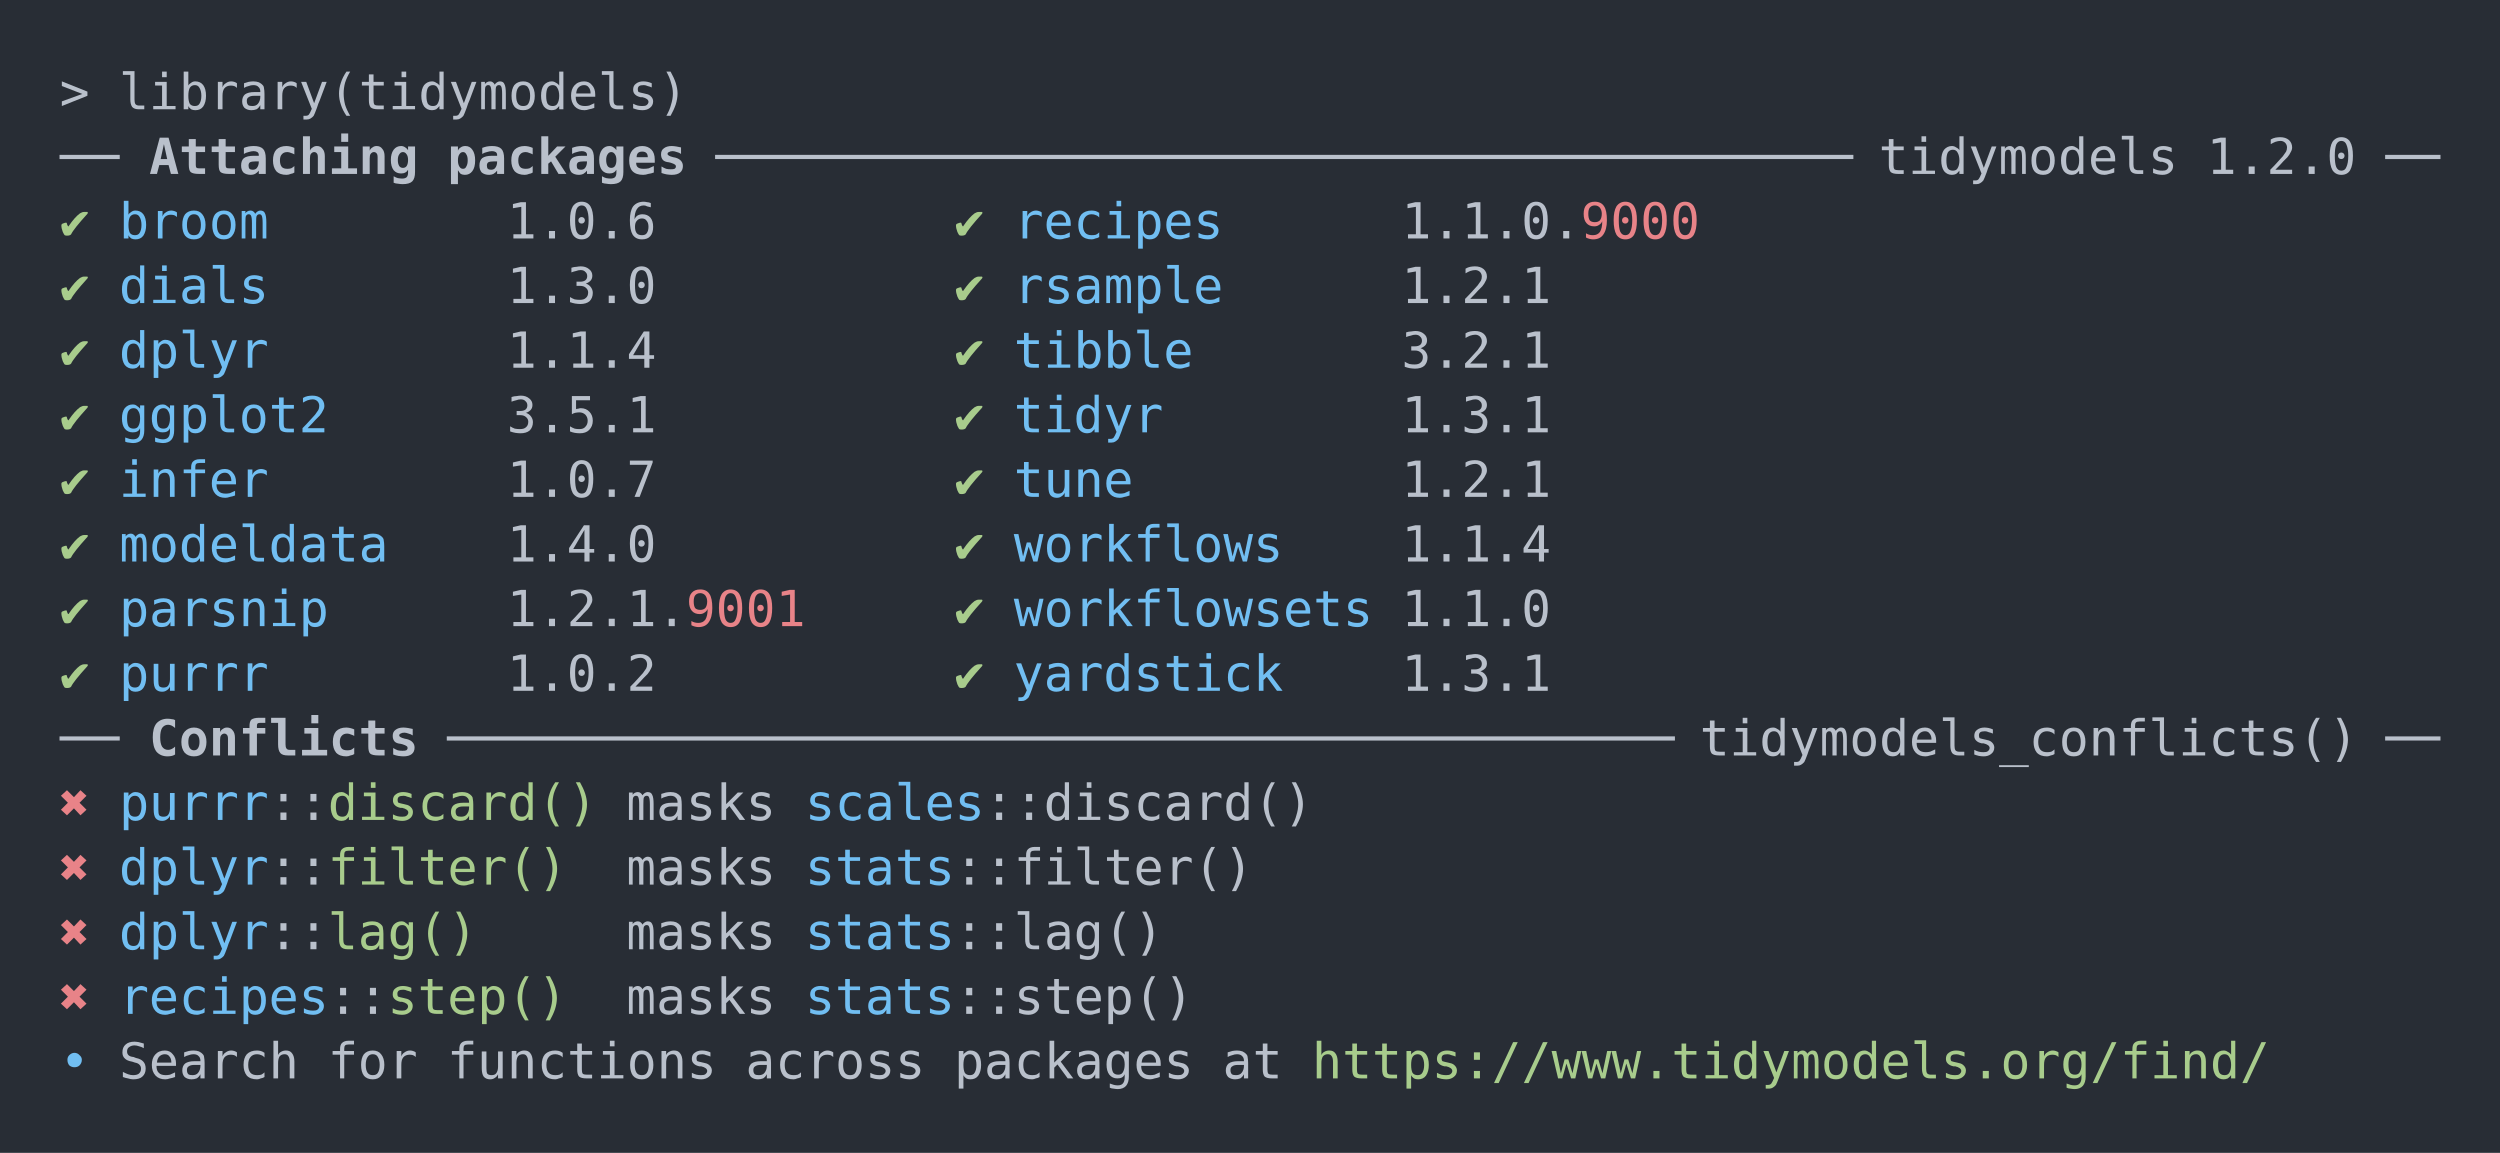
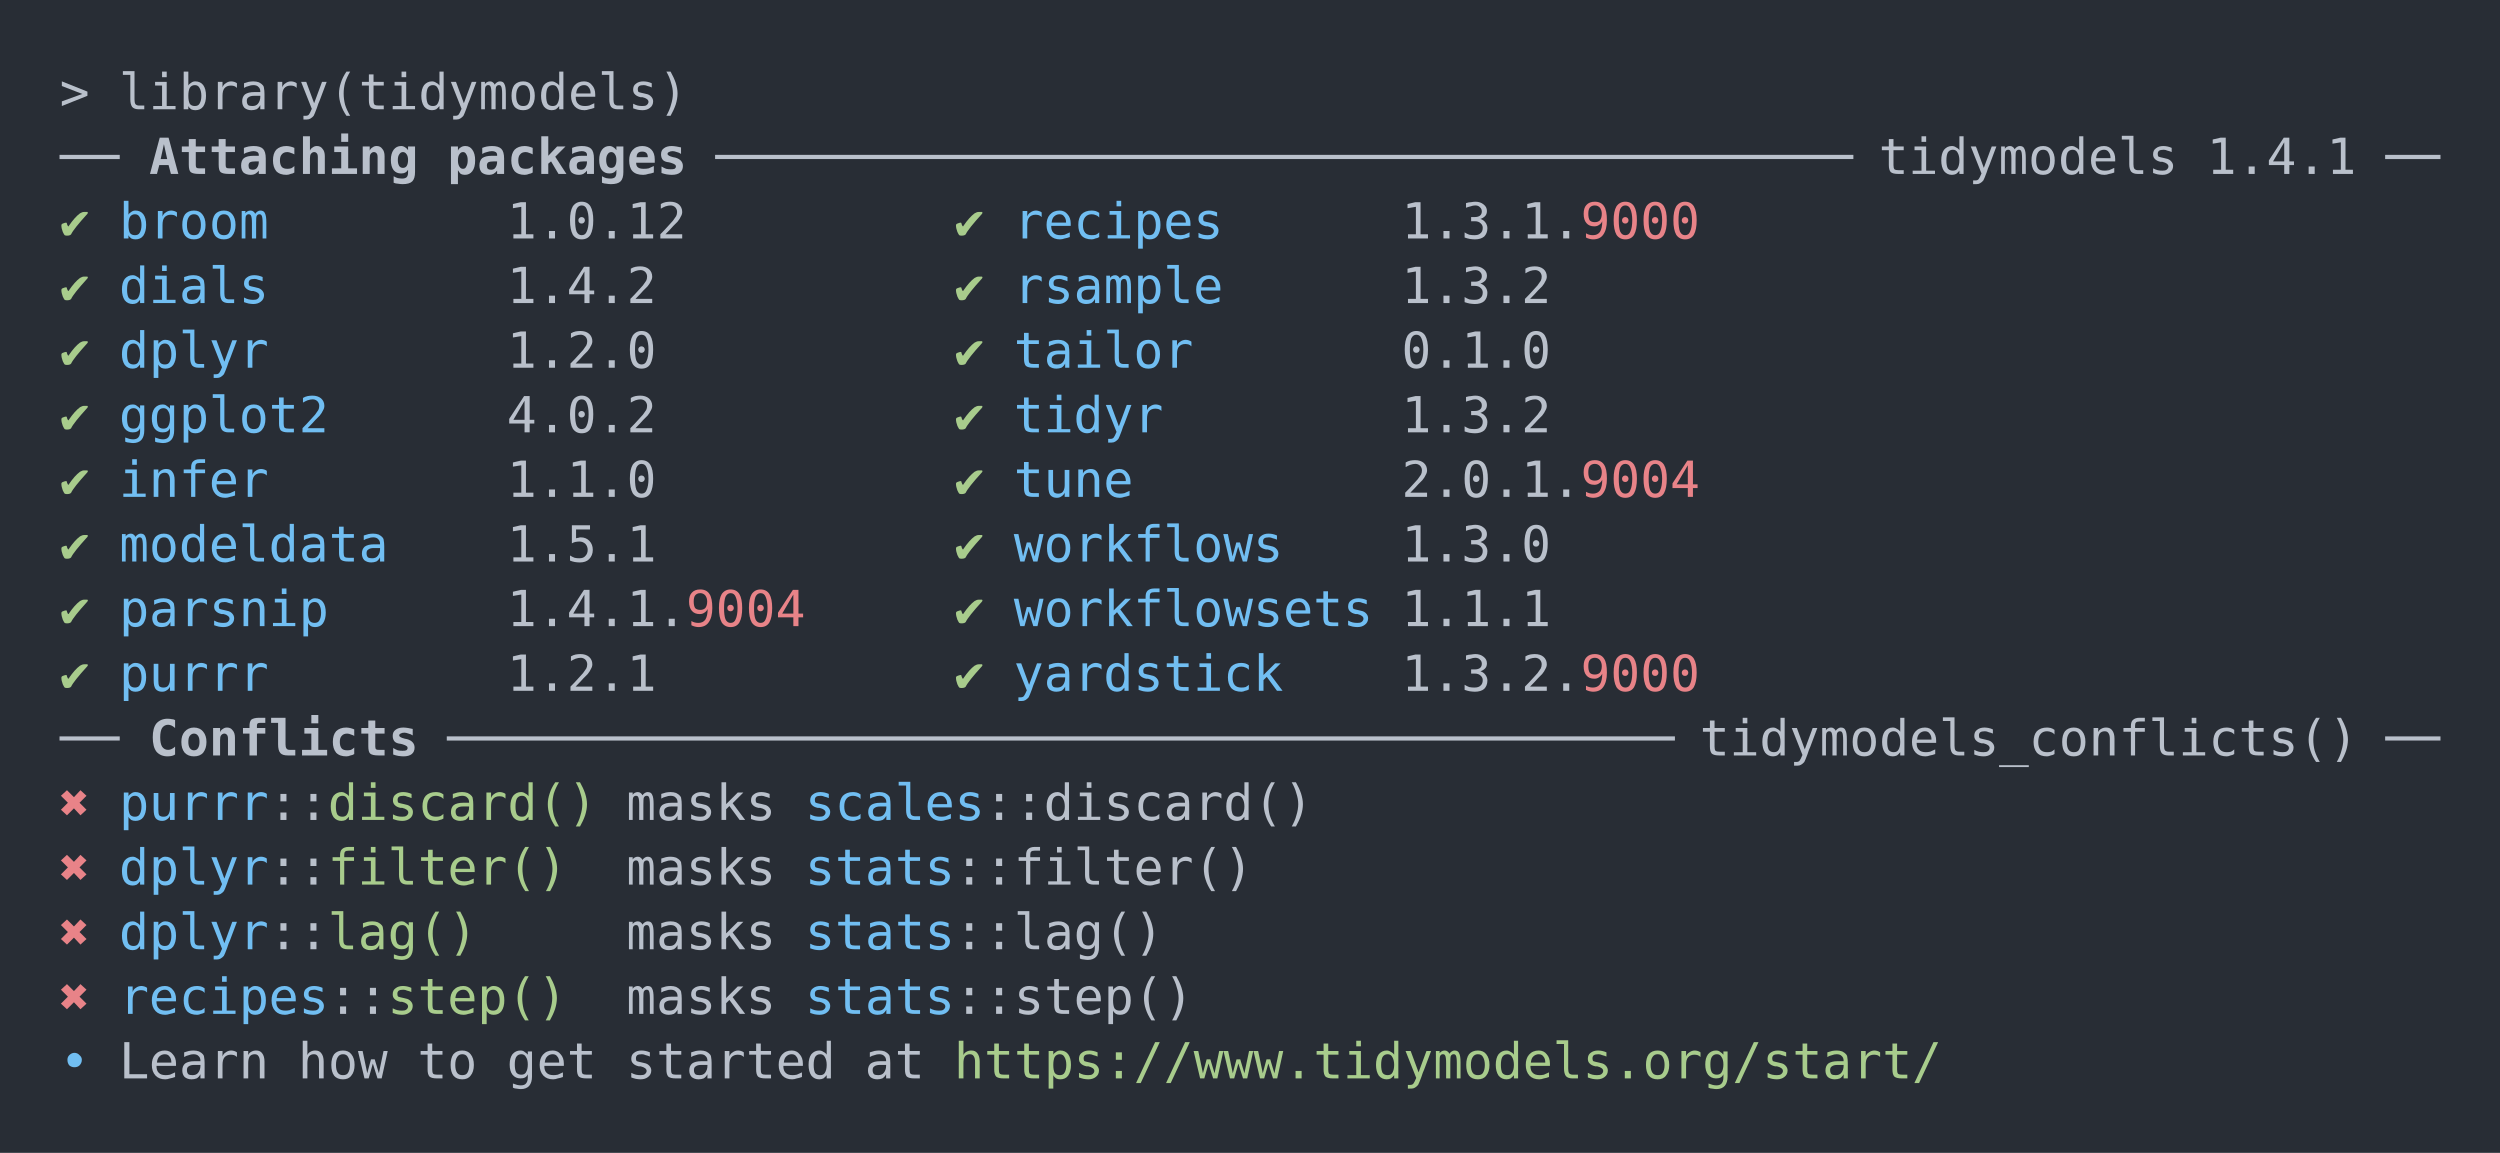
<svg xmlns="http://www.w3.org/2000/svg" xmlns:xlink="http://www.w3.org/1999/xlink" width="840" height="387.36">
  <rect width="840" height="387.36" rx="0" ry="0" class="a" />
  <svg height="347.36" viewBox="0 0 80 34.736" width="800" x="20" y="20">
    <style>.a{fill:rgb(40,45,53)}.b{font-family:'Fira Code',Monaco,Consolas,Menlo,'Bitstream Vera Sans Mono','Powerline Symbols',monospace}.c{fill:transparent}.d{fill:rgb(185,192,203);white-space:pre}.e{fill:rgb(185,192,203);font-weight:bold;white-space:pre}.f{fill:rgb(168,204,140);white-space:pre}.g{fill:rgb(113,190,242);white-space:pre}.h{fill:rgb(232,131,136);white-space:pre}</style>
    <g font-family="'Fira Code',Monaco,Consolas,Menlo,'Bitstream Vera Sans Mono','Powerline Symbols',monospace" font-size="1.67" class="b">
      <defs>
        <symbol id="a">
          <rect height="16" width="80" x="0" y="0" class="c" />
        </symbol>
      </defs>
      <rect height="34.736" width="80" class="a" />
      <svg x="0" y="0" width="80">
        <svg x="0">
          <use xlink:href="#a" />
          <text font-size="1.67" x="0" y="1.67" class="d">&gt;</text>
          <text font-size="1.67" x="2.004" y="1.67" class="d">library(tidymodels)</text>
          <text font-size="1.67" x="0" y="3.841" class="d">──</text>
          <text font-size="1.67" x="3.006" y="3.841" class="e">Attaching</text>
          <text font-size="1.67" x="13.026" y="3.841" class="e">packages</text>
          <text font-size="1.67" x="22.044" y="3.841" class="d">──────────────────────────────────────</text>
          <text font-size="1.67" x="61.122" y="3.841" class="d">tidymodels</text>
-           <text font-size="1.67" x="72.144" y="3.841" class="d">1.2.0</text>
+           <text font-size="1.67" x="72.144" y="3.841" class="d">1.4.1</text>
          <text font-size="1.67" x="78.156" y="3.841" class="d">──</text>
          <text font-size="1.67" x="0" y="6.012" class="f">✔</text>
          <text font-size="1.67" x="2.004" y="6.012" class="g">broom</text>
-           <text font-size="1.67" x="15.03" y="6.012" class="d">1.0.6</text>
+           <text font-size="1.67" x="15.03" y="6.012" class="d">1.0.12</text>
          <text font-size="1.67" x="30.06" y="6.012" class="f">✔</text>
          <text font-size="1.67" x="32.064" y="6.012" class="g">recipes</text>
-           <text font-size="1.67" x="45.09" y="6.012" class="d">1.1.0.</text>
+           <text font-size="1.67" x="45.09" y="6.012" class="d">1.3.1.</text>
          <text font-size="1.67" x="51.102" y="6.012" class="h">9000</text>
          <text font-size="1.67" x="0" y="8.183" class="f">✔</text>
          <text font-size="1.67" x="2.004" y="8.183" class="g">dials</text>
-           <text font-size="1.67" x="15.03" y="8.183" class="d">1.3.0</text>
+           <text font-size="1.67" x="15.03" y="8.183" class="d">1.4.2</text>
          <text font-size="1.67" x="30.06" y="8.183" class="f">✔</text>
          <text font-size="1.67" x="32.064" y="8.183" class="g">rsample</text>
-           <text font-size="1.67" x="45.09" y="8.183" class="d">1.2.1</text>
+           <text font-size="1.67" x="45.09" y="8.183" class="d">1.3.2</text>
          <text font-size="1.67" x="0" y="10.354" class="f">✔</text>
          <text font-size="1.67" x="2.004" y="10.354" class="g">dplyr</text>
-           <text font-size="1.67" x="15.03" y="10.354" class="d">1.1.4</text>
+           <text font-size="1.67" x="15.03" y="10.354" class="d">1.2.0</text>
          <text font-size="1.67" x="30.06" y="10.354" class="f">✔</text>
-           <text font-size="1.67" x="32.064" y="10.354" class="g">tibble</text>
-           <text font-size="1.67" x="45.09" y="10.354" class="d">3.2.1</text>
+           <text font-size="1.67" x="32.064" y="10.354" class="g">tailor</text>
+           <text font-size="1.67" x="45.09" y="10.354" class="d">0.1.0</text>
          <text font-size="1.67" x="0" y="12.525" class="f">✔</text>
          <text font-size="1.67" x="2.004" y="12.525" class="g">ggplot2</text>
-           <text font-size="1.67" x="15.03" y="12.525" class="d">3.5.1</text>
+           <text font-size="1.67" x="15.03" y="12.525" class="d">4.0.2</text>
          <text font-size="1.67" x="30.06" y="12.525" class="f">✔</text>
          <text font-size="1.67" x="32.064" y="12.525" class="g">tidyr</text>
-           <text font-size="1.67" x="45.09" y="12.525" class="d">1.3.1</text>
+           <text font-size="1.67" x="45.09" y="12.525" class="d">1.3.2</text>
          <text font-size="1.67" x="0" y="14.696" class="f">✔</text>
          <text font-size="1.67" x="2.004" y="14.696" class="g">infer</text>
-           <text font-size="1.67" x="15.03" y="14.696" class="d">1.0.7</text>
+           <text font-size="1.67" x="15.03" y="14.696" class="d">1.1.0</text>
          <text font-size="1.67" x="30.06" y="14.696" class="f">✔</text>
          <text font-size="1.67" x="32.064" y="14.696" class="g">tune</text>
-           <text font-size="1.67" x="45.09" y="14.696" class="d">1.2.1</text>
+           <text font-size="1.67" x="45.09" y="14.696" class="d">2.0.1.</text>
+           <text font-size="1.67" x="51.102" y="14.696" class="h">9004</text>
          <text font-size="1.67" x="0" y="16.867" class="f">✔</text>
          <text font-size="1.67" x="2.004" y="16.867" class="g">modeldata</text>
-           <text font-size="1.67" x="15.03" y="16.867" class="d">1.4.0</text>
+           <text font-size="1.67" x="15.03" y="16.867" class="d">1.5.1</text>
          <text font-size="1.67" x="30.06" y="16.867" class="f">✔</text>
          <text font-size="1.67" x="32.064" y="16.867" class="g">workflows</text>
-           <text font-size="1.67" x="45.09" y="16.867" class="d">1.1.4</text>
+           <text font-size="1.67" x="45.09" y="16.867" class="d">1.3.0</text>
          <text font-size="1.67" x="0" y="19.038" class="f">✔</text>
          <text font-size="1.67" x="2.004" y="19.038" class="g">parsnip</text>
-           <text font-size="1.67" x="15.03" y="19.038" class="d">1.2.1.</text>
-           <text font-size="1.67" x="21.042" y="19.038" class="h">9001</text>
+           <text font-size="1.67" x="15.03" y="19.038" class="d">1.4.1.</text>
+           <text font-size="1.67" x="21.042" y="19.038" class="h">9004</text>
          <text font-size="1.67" x="30.06" y="19.038" class="f">✔</text>
          <text font-size="1.67" x="32.064" y="19.038" class="g">workflowsets</text>
-           <text font-size="1.67" x="45.09" y="19.038" class="d">1.1.0</text>
+           <text font-size="1.67" x="45.09" y="19.038" class="d">1.1.1</text>
          <text font-size="1.67" x="0" y="21.209" class="f">✔</text>
          <text font-size="1.67" x="2.004" y="21.209" class="g">purrr</text>
-           <text font-size="1.67" x="15.03" y="21.209" class="d">1.0.2</text>
+           <text font-size="1.67" x="15.03" y="21.209" class="d">1.2.1</text>
          <text font-size="1.67" x="30.06" y="21.209" class="f">✔</text>
          <text font-size="1.67" x="32.064" y="21.209" class="g">yardstick</text>
-           <text font-size="1.67" x="45.09" y="21.209" class="d">1.3.1</text>
+           <text font-size="1.67" x="45.09" y="21.209" class="d">1.3.2.</text>
+           <text font-size="1.67" x="51.102" y="21.209" class="h">9000</text>
          <text font-size="1.67" x="0" y="23.38" class="d">──</text>
          <text font-size="1.67" x="3.006" y="23.38" class="e">Conflicts</text>
          <text font-size="1.67" x="13.026" y="23.38" class="d">─────────────────────────────────────────</text>
          <text font-size="1.67" x="55.11" y="23.38" class="d">tidymodels_conflicts()</text>
          <text font-size="1.67" x="78.156" y="23.38" class="d">──</text>
          <text font-size="1.67" x="0" y="25.551" class="h">✖</text>
          <text font-size="1.67" x="2.004" y="25.551" class="g">purrr</text>
          <text font-size="1.67" x="7.014" y="25.551" class="d">::</text>
          <text font-size="1.67" x="9.018" y="25.551" class="f">discard()</text>
          <text font-size="1.67" x="19.038" y="25.551" class="d">masks</text>
          <text font-size="1.67" x="25.05" y="25.551" class="g">scales</text>
          <text font-size="1.67" x="31.062" y="25.551" class="d">::discard()</text>
          <text font-size="1.67" x="0" y="27.722" class="h">✖</text>
          <text font-size="1.67" x="2.004" y="27.722" class="g">dplyr</text>
          <text font-size="1.67" x="7.014" y="27.722" class="d">::</text>
          <text font-size="1.67" x="9.018" y="27.722" class="f">filter()</text>
          <text font-size="1.67" x="19.038" y="27.722" class="d">masks</text>
          <text font-size="1.67" x="25.05" y="27.722" class="g">stats</text>
          <text font-size="1.67" x="30.06" y="27.722" class="d">::filter()</text>
          <text font-size="1.67" x="0" y="29.893" class="h">✖</text>
          <text font-size="1.67" x="2.004" y="29.893" class="g">dplyr</text>
          <text font-size="1.67" x="7.014" y="29.893" class="d">::</text>
          <text font-size="1.67" x="9.018" y="29.893" class="f">lag()</text>
          <text font-size="1.67" x="19.038" y="29.893" class="d">masks</text>
          <text font-size="1.67" x="25.05" y="29.893" class="g">stats</text>
          <text font-size="1.67" x="30.06" y="29.893" class="d">::lag()</text>
          <text font-size="1.67" x="0" y="32.064" class="h">✖</text>
          <text font-size="1.67" x="2.004" y="32.064" class="g">recipes</text>
          <text font-size="1.67" x="9.018" y="32.064" class="d">::</text>
          <text font-size="1.67" x="11.022" y="32.064" class="f">step()</text>
          <text font-size="1.67" x="19.038" y="32.064" class="d">masks</text>
          <text font-size="1.67" x="25.05" y="32.064" class="g">stats</text>
          <text font-size="1.67" x="30.06" y="32.064" class="d">::step()</text>
          <text font-size="1.67" x="0" y="34.235" class="g">•</text>
-           <text font-size="1.67" x="2.004" y="34.235" class="d">Search</text>
-           <text font-size="1.67" x="9.018" y="34.235" class="d">for</text>
-           <text font-size="1.67" x="13.026" y="34.235" class="d">functions</text>
-           <text font-size="1.67" x="23.046" y="34.235" class="d">across</text>
-           <text font-size="1.67" x="30.06" y="34.235" class="d">packages</text>
-           <text font-size="1.67" x="39.078" y="34.235" class="d">at</text>
-           <text font-size="1.67" x="42.084" y="34.235" class="f">https://www.tidymodels.org/find/</text>
+           <text font-size="1.67" x="2.004" y="34.235" class="d">Learn</text>
+           <text font-size="1.67" x="8.016" y="34.235" class="d">how</text>
+           <text font-size="1.67" x="12.024" y="34.235" class="d">to</text>
+           <text font-size="1.67" x="15.03" y="34.235" class="d">get</text>
+           <text font-size="1.67" x="19.038" y="34.235" class="d">started</text>
+           <text font-size="1.67" x="27.054" y="34.235" class="d">at</text>
+           <text font-size="1.67" x="30.06" y="34.235" class="f">https://www.tidymodels.org/start/</text>
        </svg>
      </svg>
    </g>
  </svg>
</svg>
